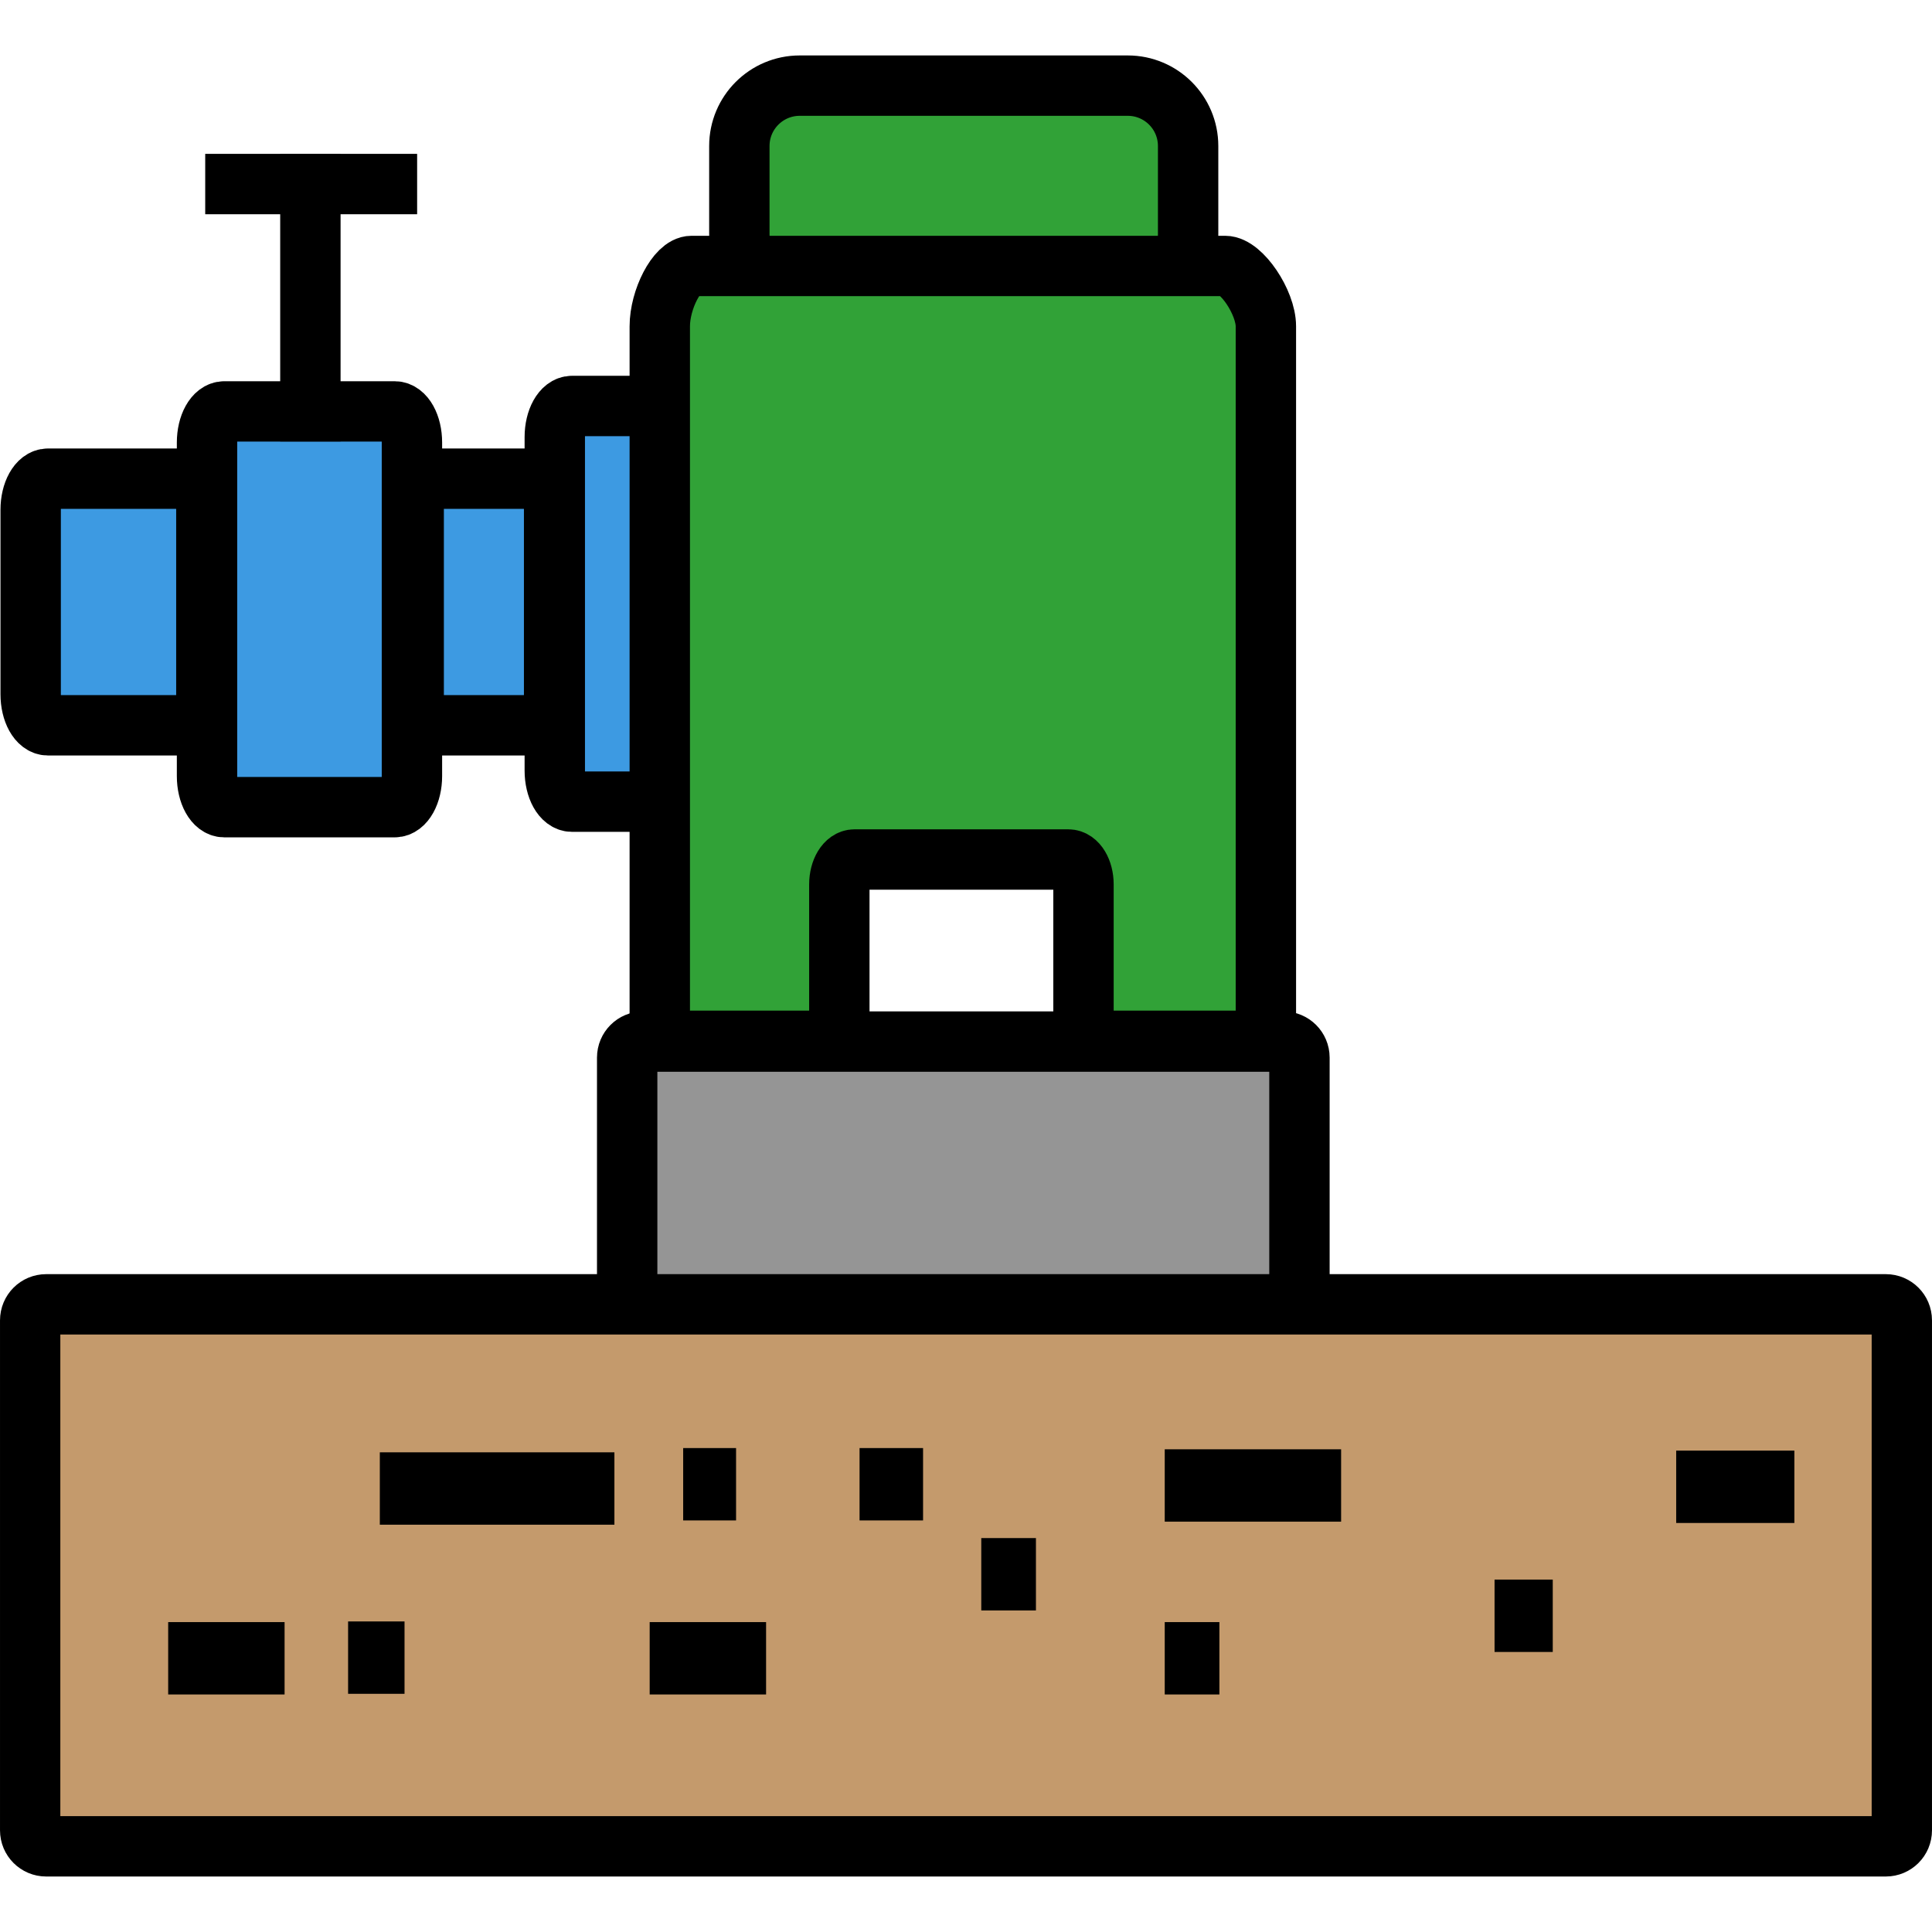
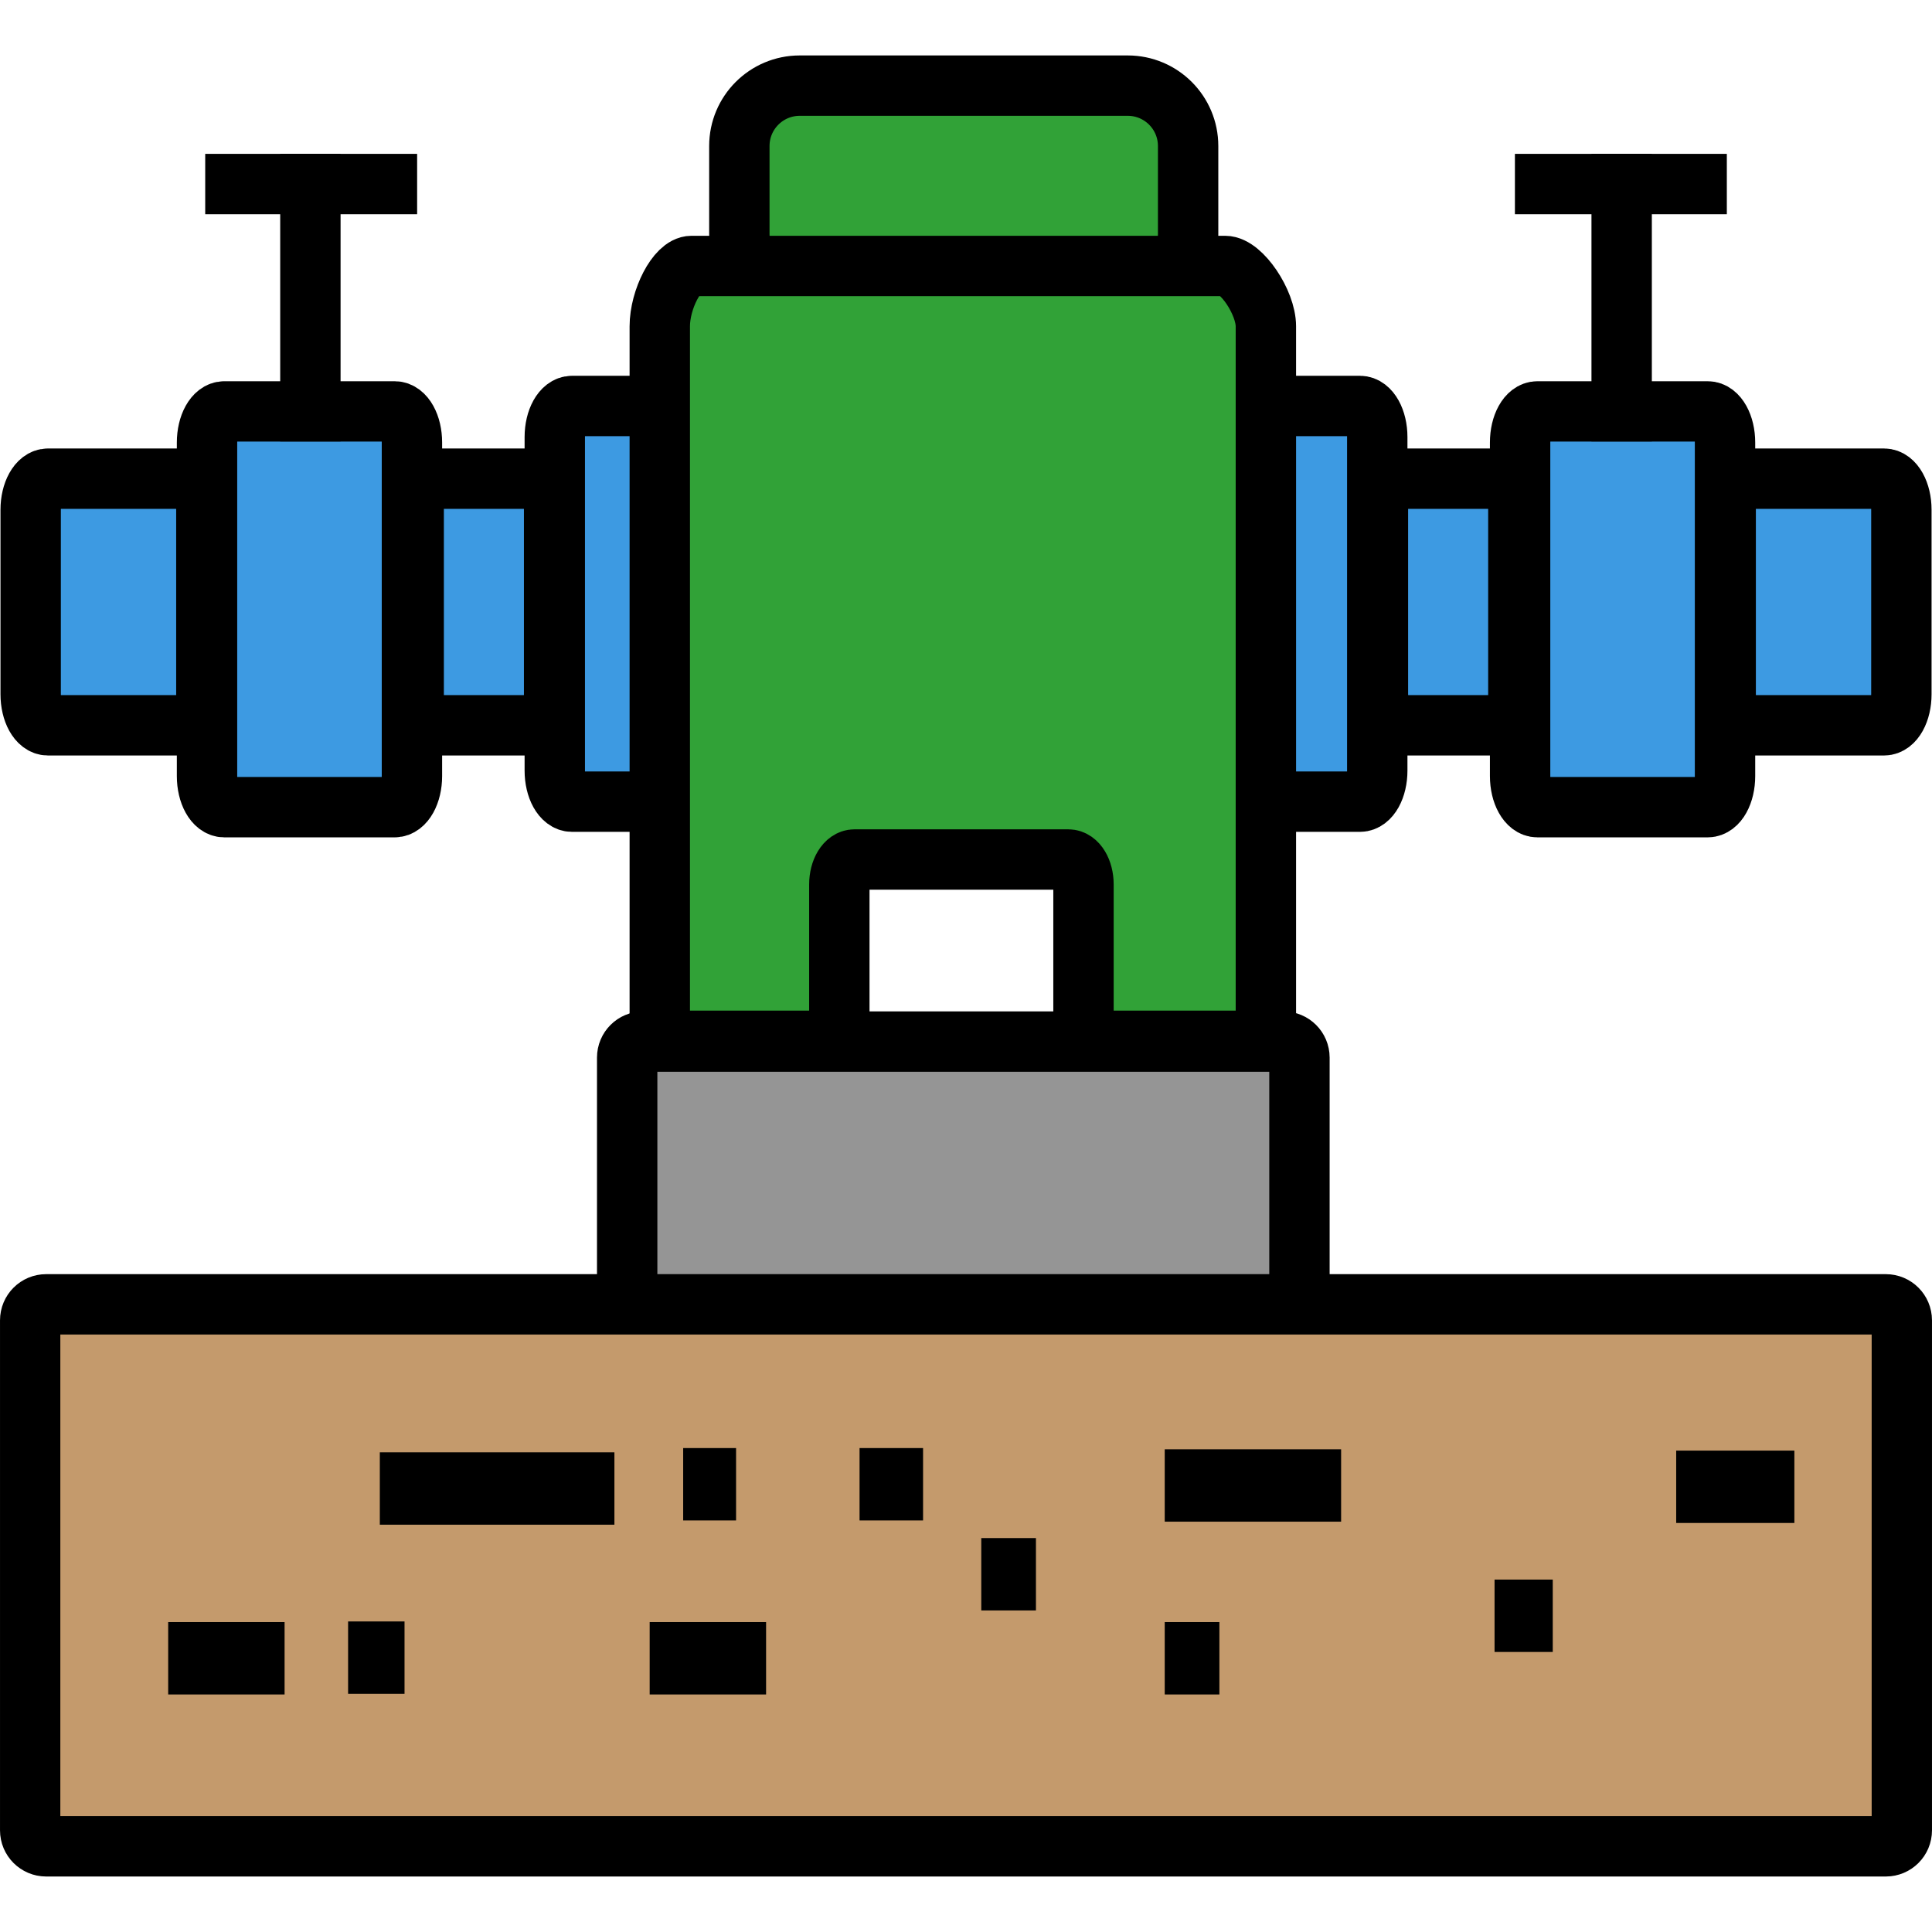
<svg xmlns="http://www.w3.org/2000/svg" width="32mm" height="32mm" viewBox="0 0 32 32" version="1.1" id="svg1" xml:space="preserve">
  <defs id="defs1" />
  <g id="g5" transform="matrix(1,0,0,0.999988,0,1.493353)" style="stroke-width:1">
    <rect style="fill:#959595;fill-opacity:1;stroke:#000000;stroke-width:1;stroke-linecap:round;stroke-linejoin:round;stroke-dasharray:none" id="rect12" width="11.135" height="4.364" x="10.388" y="15.759" rx="0.265" ry="0.265" />
    <g id="g2" style="stroke-width:1">
      <path id="rect9" style="fill:#3d9ae2;fill-opacity:1;stroke:#000000;stroke-width:1;stroke-linecap:round;stroke-linejoin:round;stroke-dasharray:none" d="m 9.475,5.231 c -0.158,0 -0.286,0.23 -0.286,0.515 v 5.524 c 0,0.286 0.127,0.515 0.286,0.515 h 1.486 c 0.158,0 0.286,-0.23 0.286,-0.515 V 5.746 c 0,-0.286 -0.127,-0.515 -0.286,-0.515 z m -5.76,0.09 c -0.158,0 -0.286,0.23 -0.286,0.515 v 5.525 c 0,0.286 0.127,0.515 0.286,0.515 h 2.822 c 0.158,0 0.286,-0.23 0.286,-0.515 V 5.836 c 0,-0.286 -0.127,-0.515 -0.286,-0.515 z M 0.794,6.435 c -0.158,0 -0.286,0.23 -0.286,0.515 v 3.055 c 0,0.286 0.127,0.515 0.286,0.515 H 3.132 c 0.158,0 0.286,-0.23 0.286,-0.515 V 6.95 c 0,-0.286 -0.127,-0.515 -0.286,-0.515 z m 6.344,0 c -0.158,0 -0.286,0.23 -0.286,0.515 v 3.055 c 0,0.286 0.127,0.515 0.286,0.515 h 1.754 c 0.158,0 0.286,-0.23 0.286,-0.515 V 6.95 c 0,-0.286 -0.127,-0.515 -0.286,-0.515 z" />
      <path style="fill:none;stroke:#000000;stroke-width:1;stroke-linecap:butt;stroke-linejoin:miter;stroke-dasharray:none;stroke-opacity:1" d="M 3.399,1.555 H 6.909" id="path16" />
      <path style="fill:none;stroke:#000000;stroke-width:1;stroke-linecap:butt;stroke-linejoin:miter;stroke-dasharray:none;stroke-opacity:1" d="M 5.141,1.054 V 5.818" id="path17" />
    </g>
    <g id="g1" style="stroke-width:1" transform="matrix(0.9991175,0,0,0.9999989,0.01412384,0.04192302)">
      <rect style="fill:#c49a6c;fill-opacity:1;stroke:#000000;stroke-width:1;stroke-linecap:round;stroke-linejoin:round;stroke-dasharray:none" id="rect13" width="31.028" height="8.977" x="0.486" y="20.069" rx="0.265" ry="0.265" />
      <g id="g30" style="stroke-width:0.882;stroke-dasharray:none" transform="matrix(0.945985,0,0,1.359085,-116.4657,-80.33406)">
        <g id="g29" style="stroke-width:0.882;stroke-dasharray:none">
          <path style="fill:none;stroke:#000000;stroke-width:0.882;stroke-linecap:butt;stroke-linejoin:miter;stroke-dasharray:none;stroke-opacity:1" d="m 129.757,76.12 h 4.111" id="path18" />
          <path style="fill:none;stroke:#000000;stroke-width:0.882;stroke-linecap:butt;stroke-linejoin:miter;stroke-dasharray:none;stroke-opacity:1" d="m 135.073,76.068 h 0.927" id="path19" />
          <path style="fill:none;stroke:#000000;stroke-width:0.882;stroke-linecap:butt;stroke-linejoin:miter;stroke-dasharray:none;stroke-opacity:1" d="m 138.164,76.068 h 1.113" id="path20" />
          <path style="fill:none;stroke:#000000;stroke-width:0.882;stroke-linecap:butt;stroke-linejoin:miter;stroke-dasharray:none;stroke-opacity:1" d="m 143.512,76.083 h 3.091" id="path21" />
          <path style="fill:none;stroke:#000000;stroke-width:0.882;stroke-linecap:butt;stroke-linejoin:miter;stroke-dasharray:none;stroke-opacity:1" d="m 152.475,76.099 h 2.071" id="path22" />
          <path style="fill:none;stroke:#000000;stroke-width:0.882;stroke-linecap:butt;stroke-linejoin:miter;stroke-dasharray:none;stroke-opacity:1" d="m 149.292,77.671 h 1.02" id="path23" />
          <path style="fill:none;stroke:#000000;stroke-width:0.882;stroke-linecap:butt;stroke-linejoin:miter;stroke-dasharray:none;stroke-opacity:1" d="m 143.512,78.189 h 0.958" id="path24" />
          <path style="fill:none;stroke:#000000;stroke-width:0.882;stroke-linecap:butt;stroke-linejoin:miter;stroke-dasharray:none;stroke-opacity:1" d="m 140.297,77.165 h 0.958" id="path25" />
          <path style="fill:none;stroke:#000000;stroke-width:0.882;stroke-linecap:butt;stroke-linejoin:miter;stroke-dasharray:none;stroke-opacity:1" d="m 134.486,78.189 h 2.04" id="path26" />
          <path style="fill:none;stroke:#000000;stroke-width:0.882;stroke-linecap:butt;stroke-linejoin:miter;stroke-dasharray:none;stroke-opacity:1" d="m 129.201,78.181 h 0.989" id="path27" />
          <path style="fill:none;stroke:#000000;stroke-width:0.882;stroke-linecap:butt;stroke-linejoin:miter;stroke-dasharray:none;stroke-opacity:1" d="M 126.048,78.189 H 128.088" id="path28" />
        </g>
      </g>
    </g>
+     <g id="g4" transform="matrix(-1,0,0,1,32.00073,0)" style="stroke-width:1">
+       <path id="path2" style="fill:#3d9ae2;fill-opacity:1;stroke:#000000;stroke-width:1;stroke-linecap:round;stroke-linejoin:round;stroke-dasharray:none" d="m 9.475,5.231 c -0.158,0 -0.286,0.23 -0.286,0.515 v 5.524 c 0,0.286 0.127,0.515 0.286,0.515 h 1.486 c 0.158,0 0.286,-0.23 0.286,-0.515 V 5.746 c 0,-0.286 -0.127,-0.515 -0.286,-0.515 z m -5.76,0.09 c -0.158,0 -0.286,0.23 -0.286,0.515 v 5.525 c 0,0.286 0.127,0.515 0.286,0.515 h 2.822 c 0.158,0 0.286,-0.23 0.286,-0.515 V 5.836 c 0,-0.286 -0.127,-0.515 -0.286,-0.515 z M 0.794,6.435 c -0.158,0 -0.286,0.23 -0.286,0.515 v 3.055 c 0,0.286 0.127,0.515 0.286,0.515 H 3.132 c 0.158,0 0.286,-0.23 0.286,-0.515 V 6.95 c 0,-0.286 -0.127,-0.515 -0.286,-0.515 z m 6.344,0 c -0.158,0 -0.286,0.23 -0.286,0.515 v 3.055 c 0,0.286 0.127,0.515 0.286,0.515 h 1.754 c 0.158,0 0.286,-0.23 0.286,-0.515 V 6.95 c 0,-0.286 -0.127,-0.515 -0.286,-0.515 z" />
+       <path style="fill:none;stroke:#000000;stroke-width:1;stroke-linecap:butt;stroke-linejoin:miter;stroke-dasharray:none;stroke-opacity:1" d="M 3.399,1.555 H 6.909" id="path3" />
+       <path style="fill:none;stroke:#000000;stroke-width:1;stroke-linecap:butt;stroke-linejoin:miter;stroke-dasharray:none;stroke-opacity:1" d="M 5.141,1.054 V 5.818" id="path4" />
+     </g>
    <rect style="fill:#31a237;stroke:#000000;stroke-width:1;stroke-linecap:round;stroke-linejoin:round" id="rect4" width="7.433" height="3.461" x="12.246" y="-0.075" rx="1" ry="1" />
    <path id="rect10" style="fill:#31a237;fill-opacity:1;stroke:#000000;stroke-width:1;stroke-linecap:round;stroke-linejoin:round;stroke-dasharray:none" d="m 11.454,2.912 c -0.241,0 -0.526,0.554 -0.526,1 V 15.333 c 0,0.229 0.112,0.413 0.25,0.413 h 2.974 c -0.139,0 -0.25,-0.184 -0.25,-0.413 v -2.177 c 0,-0.229 0.112,-0.413 0.25,-0.413 h 3.544 c 0.139,0 0.25,0.184 0.25,0.413 v 2.177 c 0,0.229 -0.112,0.413 -0.25,0.413 h 3.021 c 0.139,0 0.25,-0.184 0.25,-0.413 V 3.912 c 0,-0.398 -0.406,-1 -0.676,-1 z" />
  </g>
</svg>
